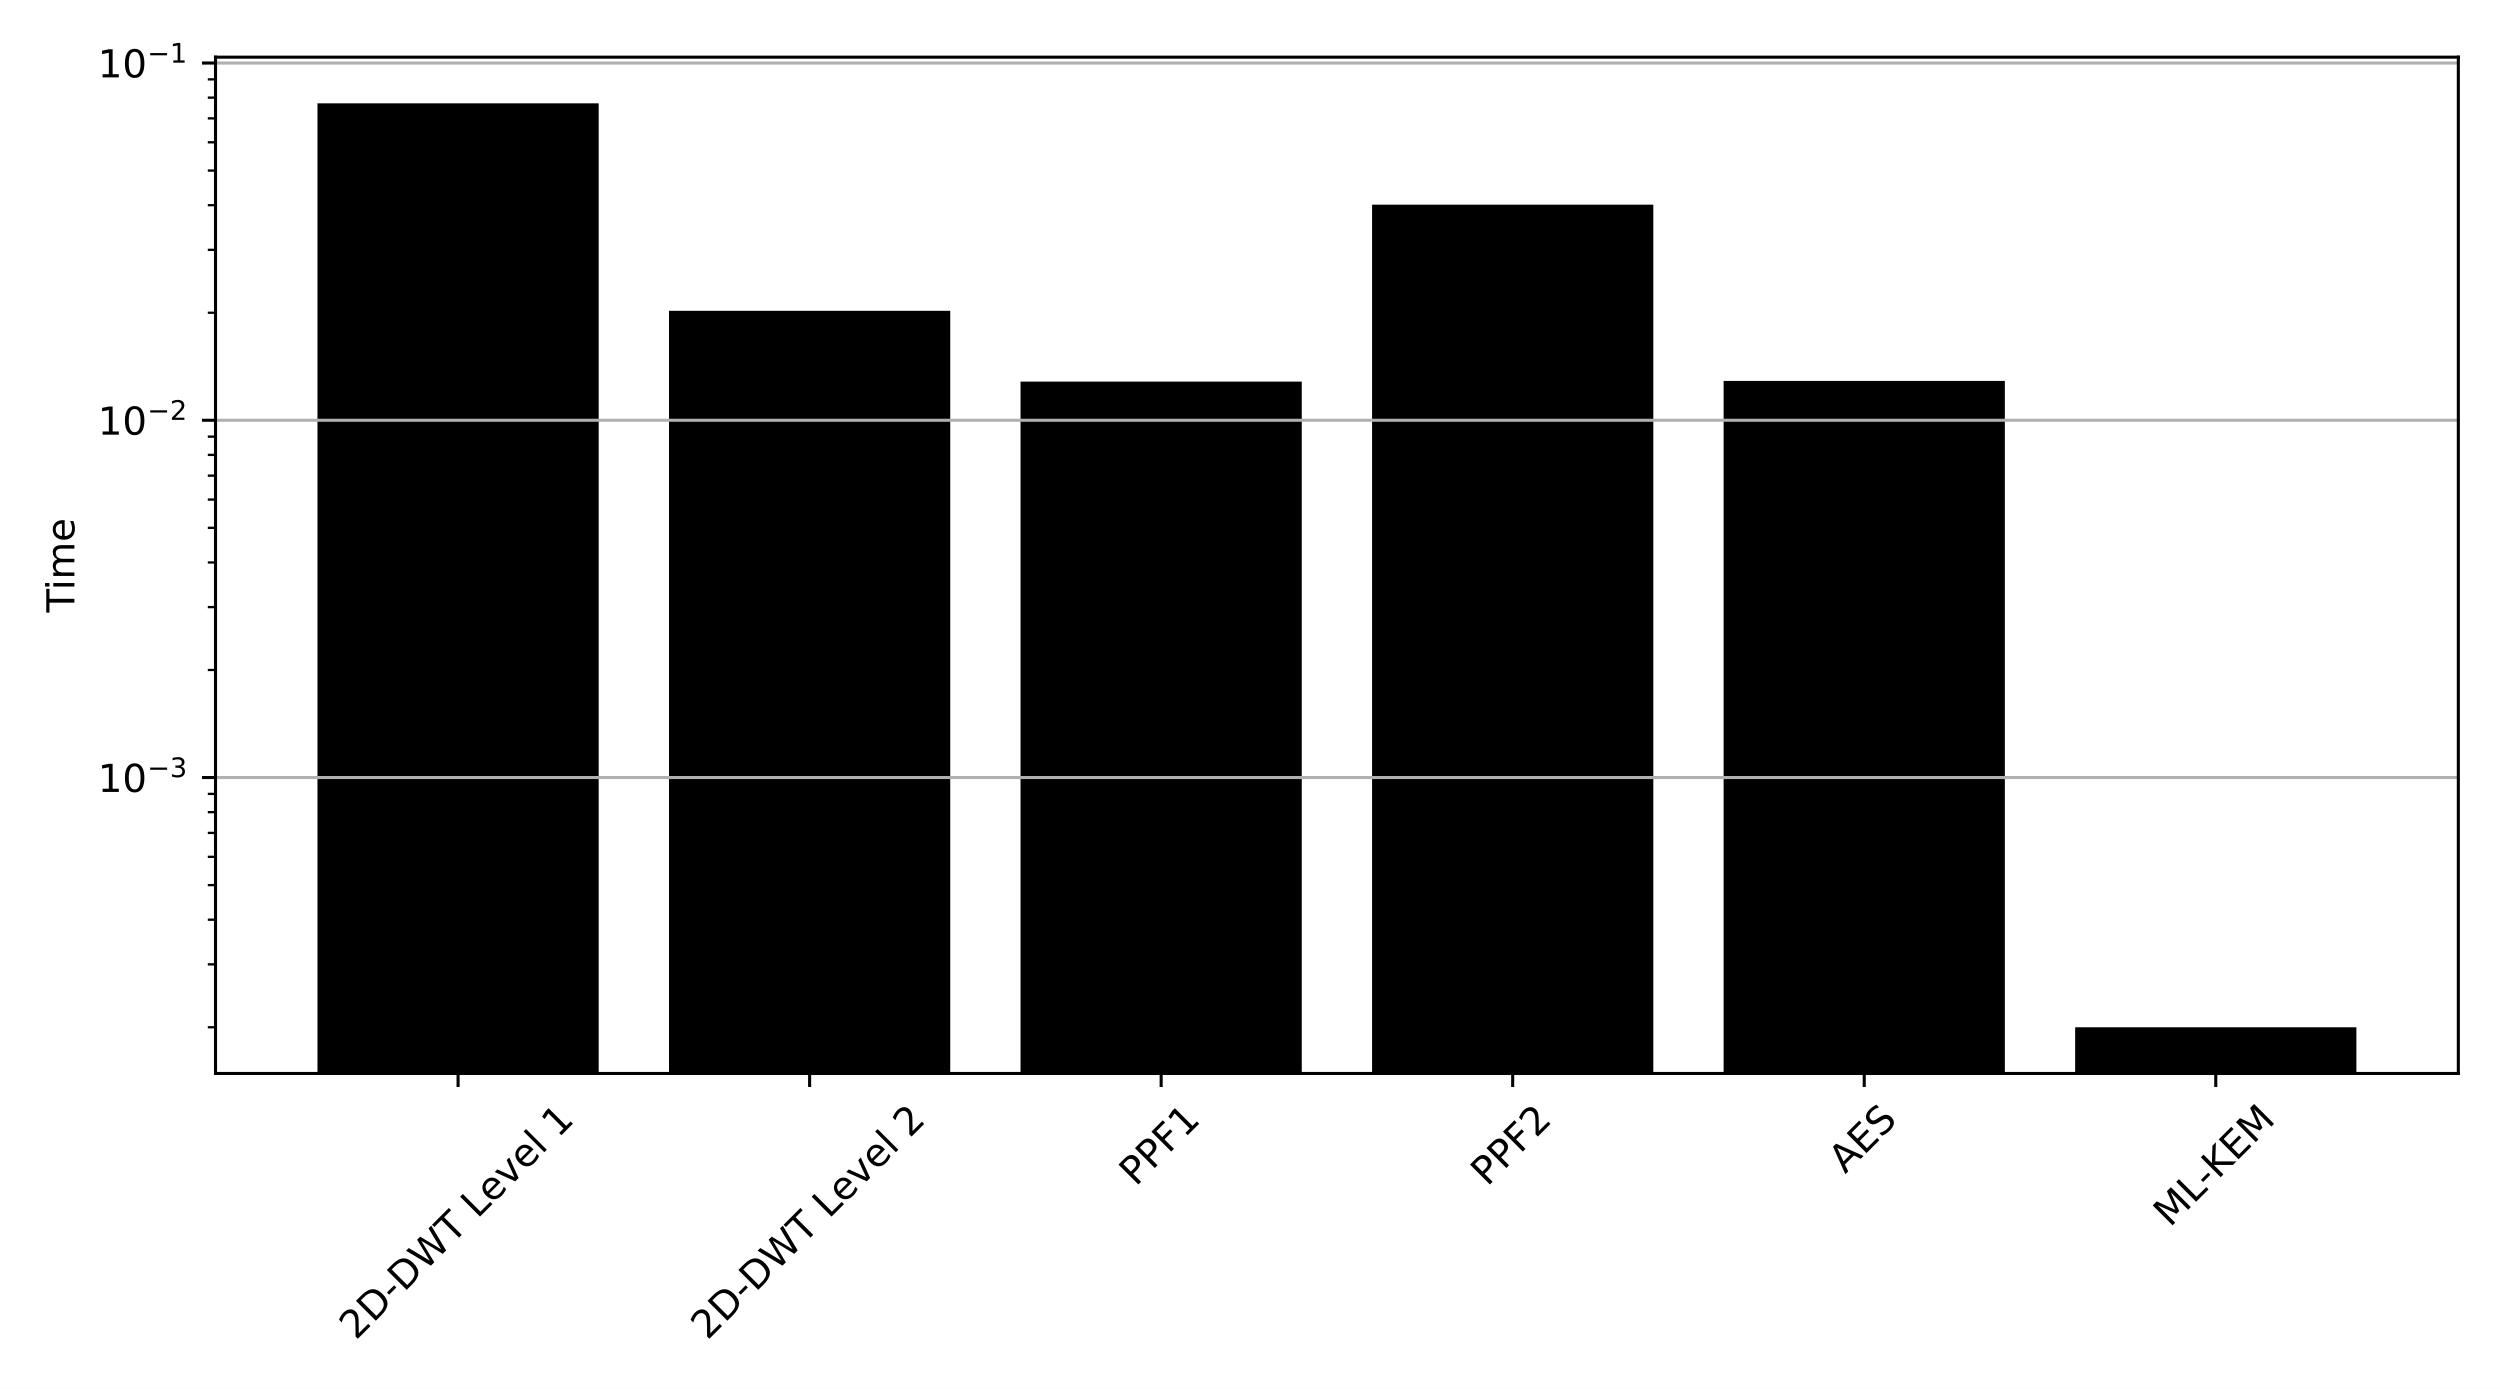
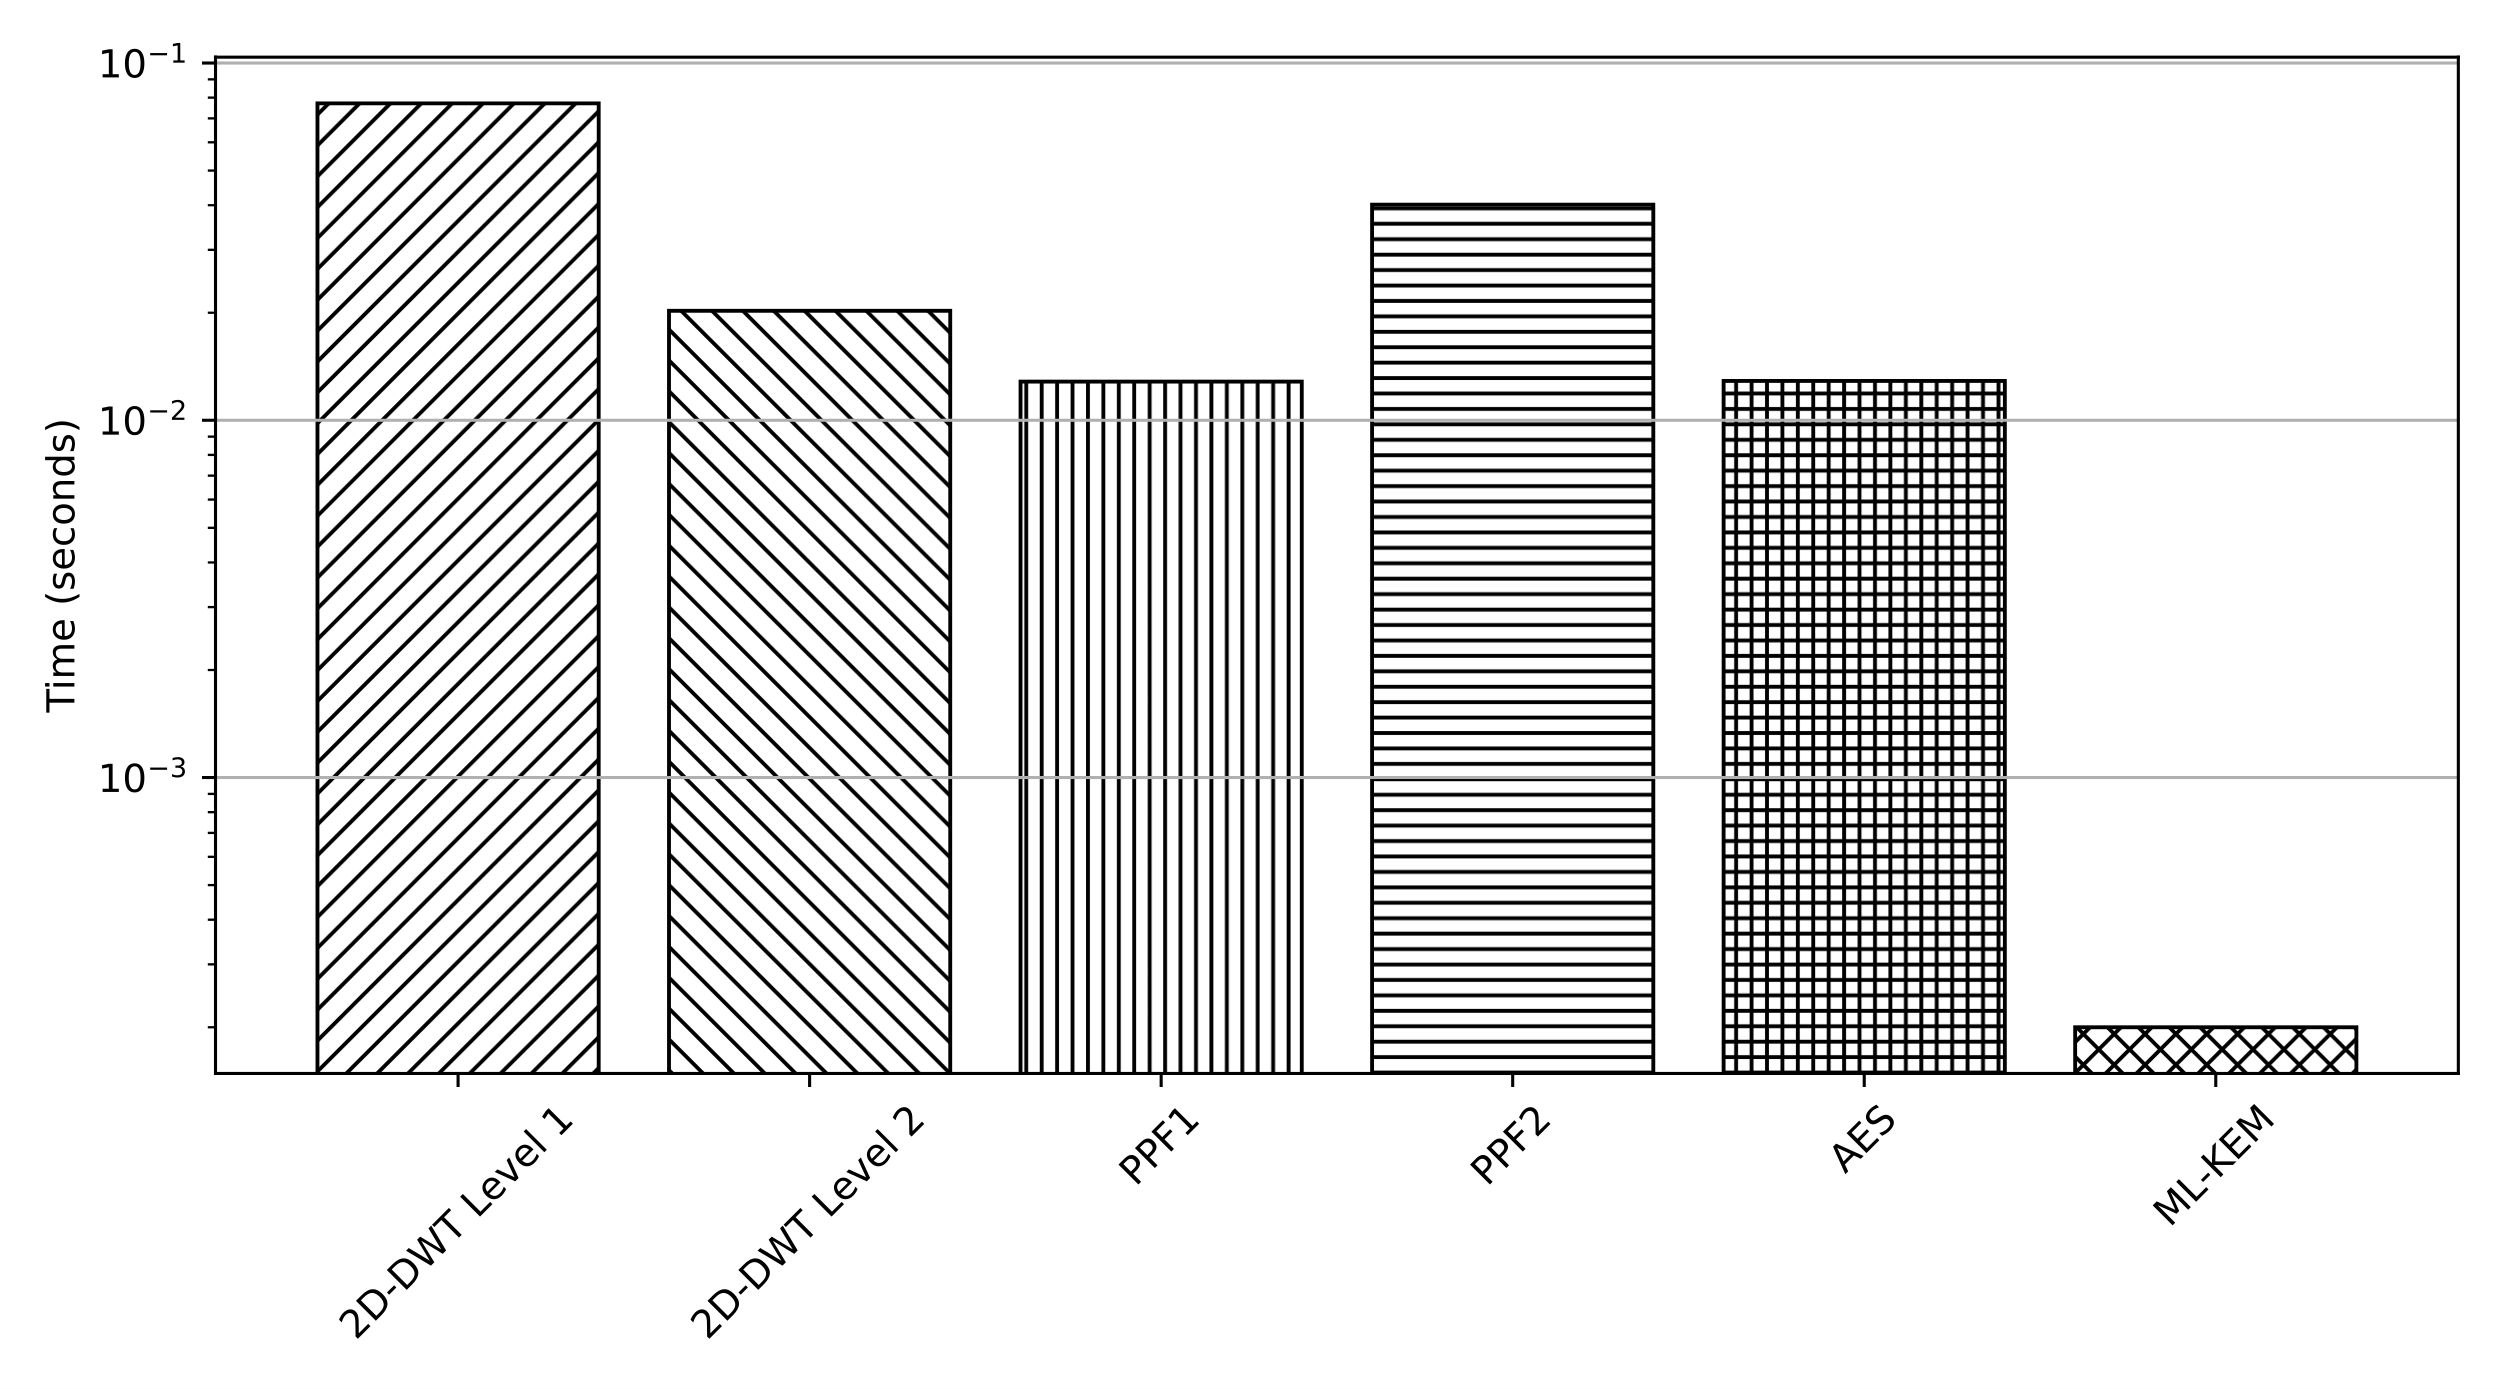
<svg xmlns="http://www.w3.org/2000/svg" xmlns:xlink="http://www.w3.org/1999/xlink" width="648pt" height="360pt" viewBox="0 0 648 360" version="1.1">
  <defs>
    <style type="text/css">*{stroke-linejoin: round; stroke-linecap: butt}</style>
  </defs>
  <g id="figure_1">
    <g id="patch_1">
      <path d="M 0 360  L 648 360  L 648 0  L 0 0  z " style="fill: #ffffff" />
    </g>
    <g id="axes_1">
      <g id="patch_2">
        <path d="M 55.862 278.242  L 637.2 278.242  L 637.2 14.818  L 55.862 14.818  z " style="fill: #ffffff" />
      </g>
      <g id="patch_3">
-         <path d="M 82.287 92526.386  L 155.182 92526.386  L 155.182 26.792  L 82.287 26.792  z " clip-path="url(#p463631125f)" />
+         <path d="M 82.287 92526.386  L 155.182 92526.386  L 155.182 26.792  L 82.287 26.792  z " clip-path="url(#pa58faec73b)" style="fill: url(#h6f5c72d375); stroke: #000000; stroke-linejoin: miter" />
      </g>
      <g id="patch_4">
-         <path d="M 173.405 92526.386  L 246.3 92526.386  L 246.3 80.553  L 173.405 80.553  z " clip-path="url(#p463631125f)" />
+         <path d="M 173.405 92526.386  L 246.3 92526.386  L 246.3 80.553  L 173.405 80.553  z " clip-path="url(#pa58faec73b)" style="fill: url(#h7552beecd2); stroke: #000000; stroke-linejoin: miter" />
      </g>
      <g id="patch_5">
-         <path d="M 264.524 92526.386  L 337.419 92526.386  L 337.419 98.918  L 264.524 98.918  z " clip-path="url(#p463631125f)" />
+         <path d="M 264.524 92526.386  L 337.419 92526.386  L 337.419 98.918  L 264.524 98.918  z " clip-path="url(#pa58faec73b)" style="fill: url(#h93a759a913); stroke: #000000; stroke-linejoin: miter" />
      </g>
      <g id="patch_6">
-         <path d="M 355.643 92526.386  L 428.538 92526.386  L 428.538 53.044  L 355.643 53.044  z " clip-path="url(#p463631125f)" />
+         <path d="M 355.643 92526.386  L 428.538 92526.386  L 428.538 53.044  L 355.643 53.044  z " clip-path="url(#pa58faec73b)" style="fill: url(#hd1130fc9c5); stroke: #000000; stroke-linejoin: miter" />
      </g>
      <g id="patch_7">
-         <path d="M 446.762 92526.386  L 519.657 92526.386  L 519.657 98.737  L 446.762 98.737  z " clip-path="url(#p463631125f)" />
+         <path d="M 446.762 92526.386  L 519.657 92526.386  L 519.657 98.737  L 446.762 98.737  z " clip-path="url(#pa58faec73b)" style="fill: url(#h764391edf6); stroke: #000000; stroke-linejoin: miter" />
      </g>
      <g id="patch_8">
-         <path d="M 537.881 92526.386  L 610.776 92526.386  L 610.776 266.268  L 537.881 266.268  z " clip-path="url(#p463631125f)" />
+         <path d="M 537.881 92526.386  L 610.776 92526.386  L 610.776 266.268  L 537.881 266.268  z " clip-path="url(#pa58faec73b)" style="fill: url(#hde5be2da7a); stroke: #000000; stroke-linejoin: miter" />
      </g>
      <g id="matplotlib.axis_1">
        <g id="xtick_1">
          <g id="line2d_1">
            <defs>
-               <path id="m132206dcb1" d="M 0 0  L 0 3.5  " style="stroke: #000000; stroke-width: 0.8" />
+               <path id="m64494be821" d="M 0 0  L 0 3.5  " style="stroke: #000000; stroke-width: 0.8" />
            </defs>
            <g>
-               <use xlink:href="#m132206dcb1" x="118.734" y="278.242" style="stroke: #000000; stroke-width: 0.8" />
+               <use xlink:href="#m64494be821" x="118.734" y="278.242" style="stroke: #000000; stroke-width: 0.8" />
            </g>
          </g>
          <g id="text_1">
            <g transform="translate(92.22968 347.5261) rotate(-45) scale(0.1 -0.1)">
              <defs>
                <path id="DejaVuSans-32" d="M 1228 531  L 3431 531  L 3431 0  L 469 0  L 469 531  Q 828 903 1448 1529  Q 2069 2156 2228 2338  Q 2531 2678 2651 2914  Q 2772 3150 2772 3378  Q 2772 3750 2511 3984  Q 2250 4219 1831 4219  Q 1534 4219 1204 4116  Q 875 4013 500 3803  L 500 4441  Q 881 4594 1212 4672  Q 1544 4750 1819 4750  Q 2544 4750 2975 4387  Q 3406 4025 3406 3419  Q 3406 3131 3298 2873  Q 3191 2616 2906 2266  Q 2828 2175 2409 1742  Q 1991 1309 1228 531  z " transform="scale(0.015625)" />
                <path id="DejaVuSans-44" d="M 1259 4147  L 1259 519  L 2022 519  Q 2988 519 3436 956  Q 3884 1394 3884 2338  Q 3884 3275 3436 3711  Q 2988 4147 2022 4147  L 1259 4147  z M 628 4666  L 1925 4666  Q 3281 4666 3915 4102  Q 4550 3538 4550 2338  Q 4550 1131 3912 565  Q 3275 0 1925 0  L 628 0  L 628 4666  z " transform="scale(0.015625)" />
                <path id="DejaVuSans-2d" d="M 313 2009  L 1997 2009  L 1997 1497  L 313 1497  L 313 2009  z " transform="scale(0.015625)" />
                <path id="DejaVuSans-57" d="M 213 4666  L 850 4666  L 1831 722  L 2809 4666  L 3519 4666  L 4500 722  L 5478 4666  L 6119 4666  L 4947 0  L 4153 0  L 3169 4050  L 2175 0  L 1381 0  L 213 4666  z " transform="scale(0.015625)" />
                <path id="DejaVuSans-54" d="M -19 4666  L 3928 4666  L 3928 4134  L 2272 4134  L 2272 0  L 1638 0  L 1638 4134  L -19 4134  L -19 4666  z " transform="scale(0.015625)" />
                <path id="DejaVuSans-20" transform="scale(0.015625)" />
                <path id="DejaVuSans-4c" d="M 628 4666  L 1259 4666  L 1259 531  L 3531 531  L 3531 0  L 628 0  L 628 4666  z " transform="scale(0.015625)" />
                <path id="DejaVuSans-65" d="M 3597 1894  L 3597 1613  L 953 1613  Q 991 1019 1311 708  Q 1631 397 2203 397  Q 2534 397 2845 478  Q 3156 559 3463 722  L 3463 178  Q 3153 47 2828 -22  Q 2503 -91 2169 -91  Q 1331 -91 842 396  Q 353 884 353 1716  Q 353 2575 817 3079  Q 1281 3584 2069 3584  Q 2775 3584 3186 3129  Q 3597 2675 3597 1894  z M 3022 2063  Q 3016 2534 2758 2815  Q 2500 3097 2075 3097  Q 1594 3097 1305 2825  Q 1016 2553 972 2059  L 3022 2063  z " transform="scale(0.015625)" />
                <path id="DejaVuSans-76" d="M 191 3500  L 800 3500  L 1894 563  L 2988 3500  L 3597 3500  L 2284 0  L 1503 0  L 191 3500  z " transform="scale(0.015625)" />
                <path id="DejaVuSans-6c" d="M 603 4863  L 1178 4863  L 1178 0  L 603 0  L 603 4863  z " transform="scale(0.015625)" />
                <path id="DejaVuSans-31" d="M 794 531  L 1825 531  L 1825 4091  L 703 3866  L 703 4441  L 1819 4666  L 2450 4666  L 2450 531  L 3481 531  L 3481 0  L 794 0  L 794 531  z " transform="scale(0.015625)" />
              </defs>
              <use xlink:href="#DejaVuSans-32" />
              <use xlink:href="#DejaVuSans-44" x="63.623" />
              <use xlink:href="#DejaVuSans-2d" x="140.625" />
              <use xlink:href="#DejaVuSans-44" x="176.709" />
              <use xlink:href="#DejaVuSans-57" x="253.711" />
              <use xlink:href="#DejaVuSans-54" x="352.588" />
              <use xlink:href="#DejaVuSans-20" x="413.672" />
              <use xlink:href="#DejaVuSans-4c" x="445.459" />
              <use xlink:href="#DejaVuSans-65" x="499.422" />
              <use xlink:href="#DejaVuSans-76" x="560.945" />
              <use xlink:href="#DejaVuSans-65" x="620.125" />
              <use xlink:href="#DejaVuSans-6c" x="681.648" />
              <use xlink:href="#DejaVuSans-20" x="709.432" />
              <use xlink:href="#DejaVuSans-31" x="741.219" />
            </g>
          </g>
        </g>
        <g id="xtick_2">
          <g id="line2d_2">
            <g>
-               <use xlink:href="#m132206dcb1" x="209.853" y="278.242" style="stroke: #000000; stroke-width: 0.8" />
+               <use xlink:href="#m64494be821" x="209.853" y="278.242" style="stroke: #000000; stroke-width: 0.8" />
            </g>
          </g>
          <g id="text_2">
            <g transform="translate(183.3485 347.5261) rotate(-45) scale(0.1 -0.1)">
              <use xlink:href="#DejaVuSans-32" />
              <use xlink:href="#DejaVuSans-44" x="63.623" />
              <use xlink:href="#DejaVuSans-2d" x="140.625" />
              <use xlink:href="#DejaVuSans-44" x="176.709" />
              <use xlink:href="#DejaVuSans-57" x="253.711" />
              <use xlink:href="#DejaVuSans-54" x="352.588" />
              <use xlink:href="#DejaVuSans-20" x="413.672" />
              <use xlink:href="#DejaVuSans-4c" x="445.459" />
              <use xlink:href="#DejaVuSans-65" x="499.422" />
              <use xlink:href="#DejaVuSans-76" x="560.945" />
              <use xlink:href="#DejaVuSans-65" x="620.125" />
              <use xlink:href="#DejaVuSans-6c" x="681.648" />
              <use xlink:href="#DejaVuSans-20" x="709.432" />
              <use xlink:href="#DejaVuSans-32" x="741.219" />
            </g>
          </g>
        </g>
        <g id="xtick_3">
          <g id="line2d_3">
            <g>
-               <use xlink:href="#m132206dcb1" x="300.972" y="278.242" style="stroke: #000000; stroke-width: 0.8" />
+               <use xlink:href="#m64494be821" x="300.972" y="278.242" style="stroke: #000000; stroke-width: 0.8" />
            </g>
          </g>
          <g id="text_3">
            <g transform="translate(294.3762 307.7083) rotate(-45) scale(0.1 -0.1)">
              <defs>
                <path id="DejaVuSans-50" d="M 1259 4147  L 1259 2394  L 2053 2394  Q 2494 2394 2734 2622  Q 2975 2850 2975 3272  Q 2975 3691 2734 3919  Q 2494 4147 2053 4147  L 1259 4147  z M 628 4666  L 2053 4666  Q 2838 4666 3239 4311  Q 3641 3956 3641 3272  Q 3641 2581 3239 2228  Q 2838 1875 2053 1875  L 1259 1875  L 1259 0  L 628 0  L 628 4666  z " transform="scale(0.015625)" />
                <path id="DejaVuSans-46" d="M 628 4666  L 3309 4666  L 3309 4134  L 1259 4134  L 1259 2759  L 3109 2759  L 3109 2228  L 1259 2228  L 1259 0  L 628 0  L 628 4666  z " transform="scale(0.015625)" />
              </defs>
              <use xlink:href="#DejaVuSans-50" />
              <use xlink:href="#DejaVuSans-50" x="60.303" />
              <use xlink:href="#DejaVuSans-46" x="120.605" />
              <use xlink:href="#DejaVuSans-31" x="178.125" />
            </g>
          </g>
        </g>
        <g id="xtick_4">
          <g id="line2d_4">
            <g>
-               <use xlink:href="#m132206dcb1" x="392.09" y="278.242" style="stroke: #000000; stroke-width: 0.8" />
+               <use xlink:href="#m64494be821" x="392.09" y="278.242" style="stroke: #000000; stroke-width: 0.8" />
            </g>
          </g>
          <g id="text_4">
            <g transform="translate(385.495 307.7083) rotate(-45) scale(0.1 -0.1)">
              <use xlink:href="#DejaVuSans-50" />
              <use xlink:href="#DejaVuSans-50" x="60.303" />
              <use xlink:href="#DejaVuSans-46" x="120.605" />
              <use xlink:href="#DejaVuSans-32" x="178.125" />
            </g>
          </g>
        </g>
        <g id="xtick_5">
          <g id="line2d_5">
            <g>
-               <use xlink:href="#m132206dcb1" x="483.209" y="278.242" style="stroke: #000000; stroke-width: 0.8" />
+               <use xlink:href="#m64494be821" x="483.209" y="278.242" style="stroke: #000000; stroke-width: 0.8" />
            </g>
          </g>
          <g id="text_5">
            <g transform="translate(478.2633 304.4092) rotate(-45) scale(0.1 -0.1)">
              <defs>
                <path id="DejaVuSans-41" d="M 2188 4044  L 1331 1722  L 3047 1722  L 2188 4044  z M 1831 4666  L 2547 4666  L 4325 0  L 3669 0  L 3244 1197  L 1141 1197  L 716 0  L 50 0  L 1831 4666  z " transform="scale(0.015625)" />
                <path id="DejaVuSans-45" d="M 628 4666  L 3578 4666  L 3578 4134  L 1259 4134  L 1259 2753  L 3481 2753  L 3481 2222  L 1259 2222  L 1259 531  L 3634 531  L 3634 0  L 628 0  L 628 4666  z " transform="scale(0.015625)" />
                <path id="DejaVuSans-53" d="M 3425 4513  L 3425 3897  Q 3066 4069 2747 4153  Q 2428 4238 2131 4238  Q 1616 4238 1336 4038  Q 1056 3838 1056 3469  Q 1056 3159 1242 3001  Q 1428 2844 1947 2747  L 2328 2669  Q 3034 2534 3370 2195  Q 3706 1856 3706 1288  Q 3706 609 3251 259  Q 2797 -91 1919 -91  Q 1588 -91 1214 -16  Q 841 59 441 206  L 441 856  Q 825 641 1194 531  Q 1563 422 1919 422  Q 2459 422 2753 634  Q 3047 847 3047 1241  Q 3047 1584 2836 1778  Q 2625 1972 2144 2069  L 1759 2144  Q 1053 2284 737 2584  Q 422 2884 422 3419  Q 422 4038 858 4394  Q 1294 4750 2059 4750  Q 2388 4750 2728 4690  Q 3069 4631 3425 4513  z " transform="scale(0.015625)" />
              </defs>
              <use xlink:href="#DejaVuSans-41" />
              <use xlink:href="#DejaVuSans-45" x="68.408" />
              <use xlink:href="#DejaVuSans-53" x="131.592" />
            </g>
          </g>
        </g>
        <g id="xtick_6">
          <g id="line2d_6">
            <g>
-               <use xlink:href="#m132206dcb1" x="574.328" y="278.242" style="stroke: #000000; stroke-width: 0.8" />
+               <use xlink:href="#m64494be821" x="574.328" y="278.242" style="stroke: #000000; stroke-width: 0.8" />
            </g>
          </g>
          <g id="text_6">
            <g transform="translate(562.442 318.2895) rotate(-45) scale(0.1 -0.1)">
              <defs>
                <path id="DejaVuSans-4d" d="M 628 4666  L 1569 4666  L 2759 1491  L 3956 4666  L 4897 4666  L 4897 0  L 4281 0  L 4281 4097  L 3078 897  L 2444 897  L 1241 4097  L 1241 0  L 628 0  L 628 4666  z " transform="scale(0.015625)" />
                <path id="DejaVuSans-4b" d="M 628 4666  L 1259 4666  L 1259 2694  L 3353 4666  L 4166 4666  L 1850 2491  L 4331 0  L 3500 0  L 1259 2247  L 1259 0  L 628 0  L 628 4666  z " transform="scale(0.015625)" />
              </defs>
              <use xlink:href="#DejaVuSans-4d" />
              <use xlink:href="#DejaVuSans-4c" x="86.279" />
              <use xlink:href="#DejaVuSans-2d" x="140.242" />
              <use xlink:href="#DejaVuSans-4b" x="176.326" />
              <use xlink:href="#DejaVuSans-45" x="241.902" />
              <use xlink:href="#DejaVuSans-4d" x="305.086" />
            </g>
          </g>
        </g>
      </g>
      <g id="matplotlib.axis_2">
        <g id="ytick_1">
          <g id="line2d_7">
-             <path d="M 55.862 201.542  L 637.2 201.542  " clip-path="url(#p463631125f)" style="fill: none; stroke: #b0b0b0; stroke-width: 0.8; stroke-linecap: square" />
+             <path d="M 55.862 201.542  L 637.2 201.542  " clip-path="url(#pa58faec73b)" style="fill: none; stroke: #b0b0b0; stroke-width: 0.8; stroke-linecap: square" />
          </g>
          <g id="line2d_8">
            <defs>
-               <path id="m64b498197a" d="M 0 0  L -3.5 0  " style="stroke: #000000; stroke-width: 0.8" />
+               <path id="ma8a03bc284" d="M 0 0  L -3.5 0  " style="stroke: #000000; stroke-width: 0.8" />
            </defs>
            <g>
-               <use xlink:href="#m64b498197a" x="55.862" y="201.542" style="stroke: #000000; stroke-width: 0.8" />
+               <use xlink:href="#ma8a03bc284" x="55.862" y="201.542" style="stroke: #000000; stroke-width: 0.8" />
            </g>
          </g>
          <g id="text_7">
            <g transform="translate(25.36205 205.3411) scale(0.1 -0.1)">
              <defs>
                <path id="DejaVuSans-30" d="M 2034 4250  Q 1547 4250 1301 3770  Q 1056 3291 1056 2328  Q 1056 1369 1301 889  Q 1547 409 2034 409  Q 2525 409 2770 889  Q 3016 1369 3016 2328  Q 3016 3291 2770 3770  Q 2525 4250 2034 4250  z M 2034 4750  Q 2819 4750 3233 4129  Q 3647 3509 3647 2328  Q 3647 1150 3233 529  Q 2819 -91 2034 -91  Q 1250 -91 836 529  Q 422 1150 422 2328  Q 422 3509 836 4129  Q 1250 4750 2034 4750  z " transform="scale(0.015625)" />
                <path id="DejaVuSans-2212" d="M 678 2272  L 4684 2272  L 4684 1741  L 678 1741  L 678 2272  z " transform="scale(0.015625)" />
                <path id="DejaVuSans-33" d="M 2597 2516  Q 3050 2419 3304 2112  Q 3559 1806 3559 1356  Q 3559 666 3084 287  Q 2609 -91 1734 -91  Q 1441 -91 1130 -33  Q 819 25 488 141  L 488 750  Q 750 597 1062 519  Q 1375 441 1716 441  Q 2309 441 2620 675  Q 2931 909 2931 1356  Q 2931 1769 2642 2001  Q 2353 2234 1838 2234  L 1294 2234  L 1294 2753  L 1863 2753  Q 2328 2753 2575 2939  Q 2822 3125 2822 3475  Q 2822 3834 2567 4026  Q 2313 4219 1838 4219  Q 1578 4219 1281 4162  Q 984 4106 628 3988  L 628 4550  Q 988 4650 1302 4700  Q 1616 4750 1894 4750  Q 2613 4750 3031 4423  Q 3450 4097 3450 3541  Q 3450 3153 3228 2886  Q 3006 2619 2597 2516  z " transform="scale(0.015625)" />
              </defs>
              <use xlink:href="#DejaVuSans-31" transform="translate(0 0.765625)" />
              <use xlink:href="#DejaVuSans-30" transform="translate(63.62305 0.765625)" />
              <use xlink:href="#DejaVuSans-2212" transform="translate(128.2031 39.04688) scale(0.7)" />
              <use xlink:href="#DejaVuSans-33" transform="translate(186.8555 39.04688) scale(0.7)" />
            </g>
          </g>
        </g>
        <g id="ytick_2">
          <g id="line2d_9">
-             <path d="M 55.862 108.939  L 637.2 108.939  " clip-path="url(#p463631125f)" style="fill: none; stroke: #b0b0b0; stroke-width: 0.8; stroke-linecap: square" />
+             <path d="M 55.862 108.939  L 637.2 108.939  " clip-path="url(#pa58faec73b)" style="fill: none; stroke: #b0b0b0; stroke-width: 0.8; stroke-linecap: square" />
          </g>
          <g id="line2d_10">
            <g>
-               <use xlink:href="#m64b498197a" x="55.862" y="108.939" style="stroke: #000000; stroke-width: 0.8" />
+               <use xlink:href="#ma8a03bc284" x="55.862" y="108.939" style="stroke: #000000; stroke-width: 0.8" />
            </g>
          </g>
          <g id="text_8">
            <g transform="translate(25.36205 112.7385) scale(0.1 -0.1)">
              <use xlink:href="#DejaVuSans-31" transform="translate(0 0.765625)" />
              <use xlink:href="#DejaVuSans-30" transform="translate(63.62305 0.765625)" />
              <use xlink:href="#DejaVuSans-2212" transform="translate(128.2031 39.04688) scale(0.7)" />
              <use xlink:href="#DejaVuSans-32" transform="translate(186.8555 39.04688) scale(0.7)" />
            </g>
          </g>
        </g>
        <g id="ytick_3">
          <g id="line2d_11">
-             <path d="M 55.862 16.337  L 637.2 16.337  " clip-path="url(#p463631125f)" style="fill: none; stroke: #b0b0b0; stroke-width: 0.8; stroke-linecap: square" />
+             <path d="M 55.862 16.337  L 637.2 16.337  " clip-path="url(#pa58faec73b)" style="fill: none; stroke: #b0b0b0; stroke-width: 0.8; stroke-linecap: square" />
          </g>
          <g id="line2d_12">
            <g>
-               <use xlink:href="#m64b498197a" x="55.862" y="16.337" style="stroke: #000000; stroke-width: 0.8" />
+               <use xlink:href="#ma8a03bc284" x="55.862" y="16.337" style="stroke: #000000; stroke-width: 0.8" />
            </g>
          </g>
          <g id="text_9">
            <g transform="translate(25.36205 20.1358) scale(0.1 -0.1)">
              <use xlink:href="#DejaVuSans-31" transform="translate(0 0.684375)" />
              <use xlink:href="#DejaVuSans-30" transform="translate(63.62305 0.684375)" />
              <use xlink:href="#DejaVuSans-2212" transform="translate(128.2031 38.96563) scale(0.7)" />
              <use xlink:href="#DejaVuSans-31" transform="translate(186.8555 38.96563) scale(0.7)" />
            </g>
          </g>
        </g>
        <g id="ytick_4">
          <g id="line2d_13">
            <defs>
-               <path id="m833910bca5" d="M 0 0  L -2 0  " style="stroke: #000000; stroke-width: 0.6" />
+               <path id="m0fb78119d8" d="M 0 0  L -2 0  " style="stroke: #000000; stroke-width: 0.6" />
            </defs>
            <g>
-               <use xlink:href="#m833910bca5" x="55.862" y="266.268" style="stroke: #000000; stroke-width: 0.6" />
+               <use xlink:href="#m0fb78119d8" x="55.862" y="266.268" style="stroke: #000000; stroke-width: 0.6" />
            </g>
          </g>
        </g>
        <g id="ytick_5">
          <g id="line2d_14">
            <g>
-               <use xlink:href="#m833910bca5" x="55.862" y="249.962" style="stroke: #000000; stroke-width: 0.6" />
+               <use xlink:href="#m0fb78119d8" x="55.862" y="249.962" style="stroke: #000000; stroke-width: 0.6" />
            </g>
          </g>
        </g>
        <g id="ytick_6">
          <g id="line2d_15">
            <g>
-               <use xlink:href="#m833910bca5" x="55.862" y="238.392" style="stroke: #000000; stroke-width: 0.6" />
+               <use xlink:href="#m0fb78119d8" x="55.862" y="238.392" style="stroke: #000000; stroke-width: 0.6" />
            </g>
          </g>
        </g>
        <g id="ytick_7">
          <g id="line2d_16">
            <g>
-               <use xlink:href="#m833910bca5" x="55.862" y="229.418" style="stroke: #000000; stroke-width: 0.6" />
+               <use xlink:href="#m0fb78119d8" x="55.862" y="229.418" style="stroke: #000000; stroke-width: 0.6" />
            </g>
          </g>
        </g>
        <g id="ytick_8">
          <g id="line2d_17">
            <g>
-               <use xlink:href="#m833910bca5" x="55.862" y="222.086" style="stroke: #000000; stroke-width: 0.6" />
+               <use xlink:href="#m0fb78119d8" x="55.862" y="222.086" style="stroke: #000000; stroke-width: 0.6" />
            </g>
          </g>
        </g>
        <g id="ytick_9">
          <g id="line2d_18">
            <g>
-               <use xlink:href="#m833910bca5" x="55.862" y="215.886" style="stroke: #000000; stroke-width: 0.6" />
+               <use xlink:href="#m0fb78119d8" x="55.862" y="215.886" style="stroke: #000000; stroke-width: 0.6" />
            </g>
          </g>
        </g>
        <g id="ytick_10">
          <g id="line2d_19">
            <g>
-               <use xlink:href="#m833910bca5" x="55.862" y="210.516" style="stroke: #000000; stroke-width: 0.6" />
+               <use xlink:href="#m0fb78119d8" x="55.862" y="210.516" style="stroke: #000000; stroke-width: 0.6" />
            </g>
          </g>
        </g>
        <g id="ytick_11">
          <g id="line2d_20">
            <g>
-               <use xlink:href="#m833910bca5" x="55.862" y="205.779" style="stroke: #000000; stroke-width: 0.6" />
+               <use xlink:href="#m0fb78119d8" x="55.862" y="205.779" style="stroke: #000000; stroke-width: 0.6" />
            </g>
          </g>
        </g>
        <g id="ytick_12">
          <g id="line2d_21">
            <g>
-               <use xlink:href="#m833910bca5" x="55.862" y="173.666" style="stroke: #000000; stroke-width: 0.6" />
+               <use xlink:href="#m0fb78119d8" x="55.862" y="173.666" style="stroke: #000000; stroke-width: 0.6" />
            </g>
          </g>
        </g>
        <g id="ytick_13">
          <g id="line2d_22">
            <g>
-               <use xlink:href="#m833910bca5" x="55.862" y="157.359" style="stroke: #000000; stroke-width: 0.6" />
+               <use xlink:href="#m0fb78119d8" x="55.862" y="157.359" style="stroke: #000000; stroke-width: 0.6" />
            </g>
          </g>
        </g>
        <g id="ytick_14">
          <g id="line2d_23">
            <g>
-               <use xlink:href="#m833910bca5" x="55.862" y="145.79" style="stroke: #000000; stroke-width: 0.6" />
+               <use xlink:href="#m0fb78119d8" x="55.862" y="145.79" style="stroke: #000000; stroke-width: 0.6" />
            </g>
          </g>
        </g>
        <g id="ytick_15">
          <g id="line2d_24">
            <g>
-               <use xlink:href="#m833910bca5" x="55.862" y="136.815" style="stroke: #000000; stroke-width: 0.6" />
+               <use xlink:href="#m0fb78119d8" x="55.862" y="136.815" style="stroke: #000000; stroke-width: 0.6" />
            </g>
          </g>
        </g>
        <g id="ytick_16">
          <g id="line2d_25">
            <g>
-               <use xlink:href="#m833910bca5" x="55.862" y="129.483" style="stroke: #000000; stroke-width: 0.6" />
+               <use xlink:href="#m0fb78119d8" x="55.862" y="129.483" style="stroke: #000000; stroke-width: 0.6" />
            </g>
          </g>
        </g>
        <g id="ytick_17">
          <g id="line2d_26">
            <g>
-               <use xlink:href="#m833910bca5" x="55.862" y="123.284" style="stroke: #000000; stroke-width: 0.6" />
+               <use xlink:href="#m0fb78119d8" x="55.862" y="123.284" style="stroke: #000000; stroke-width: 0.6" />
            </g>
          </g>
        </g>
        <g id="ytick_18">
          <g id="line2d_27">
            <g>
-               <use xlink:href="#m833910bca5" x="55.862" y="117.913" style="stroke: #000000; stroke-width: 0.6" />
+               <use xlink:href="#m0fb78119d8" x="55.862" y="117.913" style="stroke: #000000; stroke-width: 0.6" />
            </g>
          </g>
        </g>
        <g id="ytick_19">
          <g id="line2d_28">
            <g>
-               <use xlink:href="#m833910bca5" x="55.862" y="113.176" style="stroke: #000000; stroke-width: 0.6" />
+               <use xlink:href="#m0fb78119d8" x="55.862" y="113.176" style="stroke: #000000; stroke-width: 0.6" />
            </g>
          </g>
        </g>
        <g id="ytick_20">
          <g id="line2d_29">
            <g>
-               <use xlink:href="#m833910bca5" x="55.862" y="81.063" style="stroke: #000000; stroke-width: 0.6" />
+               <use xlink:href="#m0fb78119d8" x="55.862" y="81.063" style="stroke: #000000; stroke-width: 0.6" />
            </g>
          </g>
        </g>
        <g id="ytick_21">
          <g id="line2d_30">
            <g>
-               <use xlink:href="#m833910bca5" x="55.862" y="64.757" style="stroke: #000000; stroke-width: 0.6" />
+               <use xlink:href="#m0fb78119d8" x="55.862" y="64.757" style="stroke: #000000; stroke-width: 0.6" />
            </g>
          </g>
        </g>
        <g id="ytick_22">
          <g id="line2d_31">
            <g>
-               <use xlink:href="#m833910bca5" x="55.862" y="53.187" style="stroke: #000000; stroke-width: 0.6" />
+               <use xlink:href="#m0fb78119d8" x="55.862" y="53.187" style="stroke: #000000; stroke-width: 0.6" />
            </g>
          </g>
        </g>
        <g id="ytick_23">
          <g id="line2d_32">
            <g>
-               <use xlink:href="#m833910bca5" x="55.862" y="44.213" style="stroke: #000000; stroke-width: 0.6" />
+               <use xlink:href="#m0fb78119d8" x="55.862" y="44.213" style="stroke: #000000; stroke-width: 0.6" />
            </g>
          </g>
        </g>
        <g id="ytick_24">
          <g id="line2d_33">
            <g>
-               <use xlink:href="#m833910bca5" x="55.862" y="36.88" style="stroke: #000000; stroke-width: 0.6" />
+               <use xlink:href="#m0fb78119d8" x="55.862" y="36.88" style="stroke: #000000; stroke-width: 0.6" />
            </g>
          </g>
        </g>
        <g id="ytick_25">
          <g id="line2d_34">
            <g>
-               <use xlink:href="#m833910bca5" x="55.862" y="30.681" style="stroke: #000000; stroke-width: 0.6" />
+               <use xlink:href="#m0fb78119d8" x="55.862" y="30.681" style="stroke: #000000; stroke-width: 0.6" />
            </g>
          </g>
        </g>
        <g id="ytick_26">
          <g id="line2d_35">
            <g>
-               <use xlink:href="#m833910bca5" x="55.862" y="25.311" style="stroke: #000000; stroke-width: 0.6" />
+               <use xlink:href="#m0fb78119d8" x="55.862" y="25.311" style="stroke: #000000; stroke-width: 0.6" />
            </g>
          </g>
        </g>
        <g id="ytick_27">
          <g id="line2d_36">
            <g>
-               <use xlink:href="#m833910bca5" x="55.862" y="20.574" style="stroke: #000000; stroke-width: 0.6" />
+               <use xlink:href="#m0fb78119d8" x="55.862" y="20.574" style="stroke: #000000; stroke-width: 0.6" />
            </g>
          </g>
        </g>
        <g id="text_10">
-           <g transform="translate(19.28237 158.7636) rotate(-90) scale(0.1 -0.1)">
+           <g transform="translate(19.28237 184.6918) rotate(-90) scale(0.1 -0.1)">
            <defs>
              <path id="DejaVuSans-69" d="M 603 3500  L 1178 3500  L 1178 0  L 603 0  L 603 3500  z M 603 4863  L 1178 4863  L 1178 4134  L 603 4134  L 603 4863  z " transform="scale(0.015625)" />
              <path id="DejaVuSans-6d" d="M 3328 2828  Q 3544 3216 3844 3400  Q 4144 3584 4550 3584  Q 5097 3584 5394 3201  Q 5691 2819 5691 2113  L 5691 0  L 5113 0  L 5113 2094  Q 5113 2597 4934 2840  Q 4756 3084 4391 3084  Q 3944 3084 3684 2787  Q 3425 2491 3425 1978  L 3425 0  L 2847 0  L 2847 2094  Q 2847 2600 2669 2842  Q 2491 3084 2119 3084  Q 1678 3084 1418 2786  Q 1159 2488 1159 1978  L 1159 0  L 581 0  L 581 3500  L 1159 3500  L 1159 2956  Q 1356 3278 1631 3431  Q 1906 3584 2284 3584  Q 2666 3584 2933 3390  Q 3200 3197 3328 2828  z " transform="scale(0.015625)" />
+               <path id="DejaVuSans-28" d="M 1984 4856  Q 1566 4138 1362 3434  Q 1159 2731 1159 2009  Q 1159 1288 1364 580  Q 1569 -128 1984 -844  L 1484 -844  Q 1016 -109 783 600  Q 550 1309 550 2009  Q 550 2706 781 3412  Q 1013 4119 1484 4856  L 1984 4856  z " transform="scale(0.015625)" />
+               <path id="DejaVuSans-73" d="M 2834 3397  L 2834 2853  Q 2591 2978 2328 3040  Q 2066 3103 1784 3103  Q 1356 3103 1142 2972  Q 928 2841 928 2578  Q 928 2378 1081 2264  Q 1234 2150 1697 2047  L 1894 2003  Q 2506 1872 2764 1633  Q 3022 1394 3022 966  Q 3022 478 2636 193  Q 2250 -91 1575 -91  Q 1294 -91 989 -36  Q 684 19 347 128  L 347 722  Q 666 556 975 473  Q 1284 391 1588 391  Q 1994 391 2212 530  Q 2431 669 2431 922  Q 2431 1156 2273 1281  Q 2116 1406 1581 1522  L 1381 1569  Q 847 1681 609 1914  Q 372 2147 372 2553  Q 372 3047 722 3315  Q 1072 3584 1716 3584  Q 2034 3584 2315 3537  Q 2597 3491 2834 3397  z " transform="scale(0.015625)" />
+               <path id="DejaVuSans-63" d="M 3122 3366  L 3122 2828  Q 2878 2963 2633 3030  Q 2388 3097 2138 3097  Q 1578 3097 1268 2742  Q 959 2388 959 1747  Q 959 1106 1268 751  Q 1578 397 2138 397  Q 2388 397 2633 464  Q 2878 531 3122 666  L 3122 134  Q 2881 22 2623 -34  Q 2366 -91 2075 -91  Q 1284 -91 818 406  Q 353 903 353 1747  Q 353 2603 823 3093  Q 1294 3584 2113 3584  Q 2378 3584 2631 3529  Q 2884 3475 3122 3366  z " transform="scale(0.015625)" />
+               <path id="DejaVuSans-6f" d="M 1959 3097  Q 1497 3097 1228 2736  Q 959 2375 959 1747  Q 959 1119 1226 758  Q 1494 397 1959 397  Q 2419 397 2687 759  Q 2956 1122 2956 1747  Q 2956 2369 2687 2733  Q 2419 3097 1959 3097  z M 1959 3584  Q 2709 3584 3137 3096  Q 3566 2609 3566 1747  Q 3566 888 3137 398  Q 2709 -91 1959 -91  Q 1206 -91 779 398  Q 353 888 353 1747  Q 353 2609 779 3096  Q 1206 3584 1959 3584  z " transform="scale(0.015625)" />
+               <path id="DejaVuSans-6e" d="M 3513 2113  L 3513 0  L 2938 0  L 2938 2094  Q 2938 2591 2744 2837  Q 2550 3084 2163 3084  Q 1697 3084 1428 2787  Q 1159 2491 1159 1978  L 1159 0  L 581 0  L 581 3500  L 1159 3500  L 1159 2956  Q 1366 3272 1645 3428  Q 1925 3584 2291 3584  Q 2894 3584 3203 3211  Q 3513 2838 3513 2113  z " transform="scale(0.015625)" />
+               <path id="DejaVuSans-64" d="M 2906 2969  L 2906 4863  L 3481 4863  L 3481 0  L 2906 0  L 2906 525  Q 2725 213 2448 61  Q 2172 -91 1784 -91  Q 1150 -91 751 415  Q 353 922 353 1747  Q 353 2572 751 3078  Q 1150 3584 1784 3584  Q 2172 3584 2448 3432  Q 2725 3281 2906 2969  z M 947 1747  Q 947 1113 1208 752  Q 1469 391 1925 391  Q 2381 391 2643 752  Q 2906 1113 2906 1747  Q 2906 2381 2643 2742  Q 2381 3103 1925 3103  Q 1469 3103 1208 2742  Q 947 2381 947 1747  z " transform="scale(0.015625)" />
+               <path id="DejaVuSans-29" d="M 513 4856  L 1013 4856  Q 1481 4119 1714 3412  Q 1947 2706 1947 2009  Q 1947 1309 1714 600  Q 1481 -109 1013 -844  L 513 -844  Q 928 -128 1133 580  Q 1338 1288 1338 2009  Q 1338 2731 1133 3434  Q 928 4138 513 4856  z " transform="scale(0.015625)" />
            </defs>
            <use xlink:href="#DejaVuSans-54" />
            <use xlink:href="#DejaVuSans-69" x="57.959" />
            <use xlink:href="#DejaVuSans-6d" x="85.742" />
            <use xlink:href="#DejaVuSans-65" x="183.154" />
+             <use xlink:href="#DejaVuSans-20" x="244.678" />
+             <use xlink:href="#DejaVuSans-28" x="276.465" />
+             <use xlink:href="#DejaVuSans-73" x="315.479" />
+             <use xlink:href="#DejaVuSans-65" x="367.578" />
+             <use xlink:href="#DejaVuSans-63" x="429.102" />
+             <use xlink:href="#DejaVuSans-6f" x="484.082" />
+             <use xlink:href="#DejaVuSans-6e" x="545.264" />
+             <use xlink:href="#DejaVuSans-64" x="608.643" />
+             <use xlink:href="#DejaVuSans-73" x="672.119" />
+             <use xlink:href="#DejaVuSans-29" x="724.219" />
          </g>
        </g>
      </g>
      <g id="patch_9">
        <path d="M 55.862 278.242  L 55.862 14.818  " style="fill: none; stroke: #000000; stroke-width: 0.8; stroke-linejoin: miter; stroke-linecap: square" />
      </g>
      <g id="patch_10">
        <path d="M 637.2 278.242  L 637.2 14.818  " style="fill: none; stroke: #000000; stroke-width: 0.8; stroke-linejoin: miter; stroke-linecap: square" />
      </g>
      <g id="patch_11">
        <path d="M 55.862 278.242  L 637.2 278.242  " style="fill: none; stroke: #000000; stroke-width: 0.8; stroke-linejoin: miter; stroke-linecap: square" />
      </g>
      <g id="patch_12">
        <path d="M 55.862 14.818  L 637.2 14.818  " style="fill: none; stroke: #000000; stroke-width: 0.8; stroke-linejoin: miter; stroke-linecap: square" />
      </g>
    </g>
  </g>
  <defs>
-     <clipPath id="p463631125f">
+     <clipPath id="pa58faec73b">
      <rect x="55.862" y="14.818" width="581.338" height="263.424" />
    </clipPath>
  </defs>
+   <defs>
+     <pattern id="h6f5c72d375" patternUnits="userSpaceOnUse" x="0" y="0" width="72" height="72">
+       <rect x="0" y="0" width="73" height="73" fill="#ffffff" />
+       <path d="M -36 36  L 36 -36  M -32 40  L 40 -32  M -28 44  L 44 -28  M -24 48  L 48 -24  M -20 52  L 52 -20  M -16 56  L 56 -16  M -12 60  L 60 -12  M -8 64  L 64 -8  M -4 68  L 68 -4  M 0 72  L 72 0  M 4 76  L 76 4  M 8 80  L 80 8  M 12 84  L 84 12  M 16 88  L 88 16  M 20 92  L 92 20  M 24 96  L 96 24  M 28 100  L 100 28  M 32 104  L 104 32  M 36 108  L 108 36  " style="fill: #000000; stroke: #000000; stroke-width: 1.0; stroke-linecap: butt; stroke-linejoin: miter" />
+     </pattern>
+     <pattern id="h7552beecd2" patternUnits="userSpaceOnUse" x="0" y="0" width="72" height="72">
+       <rect x="0" y="0" width="73" height="73" fill="#ffffff" />
+       <path d="M -36 36  L 36 108  M -32 32  L 40 104  M -28 28  L 44 100  M -24 24  L 48 96  M -20 20  L 52 92  M -16 16  L 56 88  M -12 12  L 60 84  M -8 8  L 64 80  M -4 4  L 68 76  M 0 0  L 72 72  M 4 -4  L 76 68  M 8 -8  L 80 64  M 12 -12  L 84 60  M 16 -16  L 88 56  M 20 -20  L 92 52  M 24 -24  L 96 48  M 28 -28  L 100 44  M 32 -32  L 104 40  M 36 -36  L 108 36  " style="fill: #000000; stroke: #000000; stroke-width: 1.0; stroke-linecap: butt; stroke-linejoin: miter" />
+     </pattern>
+     <pattern id="h93a759a913" patternUnits="userSpaceOnUse" x="0" y="0" width="72" height="72">
+       <rect x="0" y="0" width="73" height="73" fill="#ffffff" />
+       <path d="M 2 72  L 2 0  M 6 72  L 6 0  M 10 72  L 10 0  M 14 72  L 14 0  M 18 72  L 18 0  M 22 72  L 22 0  M 26 72  L 26 0  M 30 72  L 30 0  M 34 72  L 34 0  M 38 72  L 38 0  M 42 72  L 42 0  M 46 72  L 46 0  M 50 72  L 50 0  M 54 72  L 54 0  M 58 72  L 58 0  M 62 72  L 62 0  M 66 72  L 66 0  M 70 72  L 70 0  " style="fill: #000000; stroke: #000000; stroke-width: 1.0; stroke-linecap: butt; stroke-linejoin: miter" />
+     </pattern>
+     <pattern id="hd1130fc9c5" patternUnits="userSpaceOnUse" x="0" y="0" width="72" height="72">
+       <rect x="0" y="0" width="73" height="73" fill="#ffffff" />
+       <path d="M 0 70  L 72 70  M 0 66  L 72 66  M 0 62  L 72 62  M 0 58  L 72 58  M 0 54  L 72 54  M 0 50  L 72 50  M 0 46  L 72 46  M 0 42  L 72 42  M 0 38  L 72 38  M 0 34  L 72 34  M 0 30  L 72 30  M 0 26  L 72 26  M 0 22  L 72 22  M 0 18  L 72 18  M 0 14  L 72 14  M 0 10  L 72 10  M 0 6  L 72 6  M 0 2  L 72 2  " style="fill: #000000; stroke: #000000; stroke-width: 1.0; stroke-linecap: butt; stroke-linejoin: miter" />
+     </pattern>
+     <pattern id="h764391edf6" patternUnits="userSpaceOnUse" x="0" y="0" width="72" height="72">
+       <rect x="0" y="0" width="73" height="73" fill="#ffffff" />
+       <path d="M 0 70  L 72 70  M 0 66  L 72 66  M 0 62  L 72 62  M 0 58  L 72 58  M 0 54  L 72 54  M 0 50  L 72 50  M 0 46  L 72 46  M 0 42  L 72 42  M 0 38  L 72 38  M 0 34  L 72 34  M 0 30  L 72 30  M 0 26  L 72 26  M 0 22  L 72 22  M 0 18  L 72 18  M 0 14  L 72 14  M 0 10  L 72 10  M 0 6  L 72 6  M 0 2  L 72 2  M 2 72  L 2 0  M 6 72  L 6 0  M 10 72  L 10 0  M 14 72  L 14 0  M 18 72  L 18 0  M 22 72  L 22 0  M 26 72  L 26 0  M 30 72  L 30 0  M 34 72  L 34 0  M 38 72  L 38 0  M 42 72  L 42 0  M 46 72  L 46 0  M 50 72  L 50 0  M 54 72  L 54 0  M 58 72  L 58 0  M 62 72  L 62 0  M 66 72  L 66 0  M 70 72  L 70 0  " style="fill: #000000; stroke: #000000; stroke-width: 1.0; stroke-linecap: butt; stroke-linejoin: miter" />
+     </pattern>
+     <pattern id="hde5be2da7a" patternUnits="userSpaceOnUse" x="0" y="0" width="72" height="72">
+       <rect x="0" y="0" width="73" height="73" fill="#ffffff" />
+       <path d="M -36 36  L 36 -36  M -32 40  L 40 -32  M -28 44  L 44 -28  M -24 48  L 48 -24  M -20 52  L 52 -20  M -16 56  L 56 -16  M -12 60  L 60 -12  M -8 64  L 64 -8  M -4 68  L 68 -4  M 0 72  L 72 0  M 4 76  L 76 4  M 8 80  L 80 8  M 12 84  L 84 12  M 16 88  L 88 16  M 20 92  L 92 20  M 24 96  L 96 24  M 28 100  L 100 28  M 32 104  L 104 32  M 36 108  L 108 36  M -36 36  L 36 108  M -32 32  L 40 104  M -28 28  L 44 100  M -24 24  L 48 96  M -20 20  L 52 92  M -16 16  L 56 88  M -12 12  L 60 84  M -8 8  L 64 80  M -4 4  L 68 76  M 0 0  L 72 72  M 4 -4  L 76 68  M 8 -8  L 80 64  M 12 -12  L 84 60  M 16 -16  L 88 56  M 20 -20  L 92 52  M 24 -24  L 96 48  M 28 -28  L 100 44  M 32 -32  L 104 40  M 36 -36  L 108 36  " style="fill: #000000; stroke: #000000; stroke-width: 1.0; stroke-linecap: butt; stroke-linejoin: miter" />
+     </pattern>
+   </defs>
</svg>
